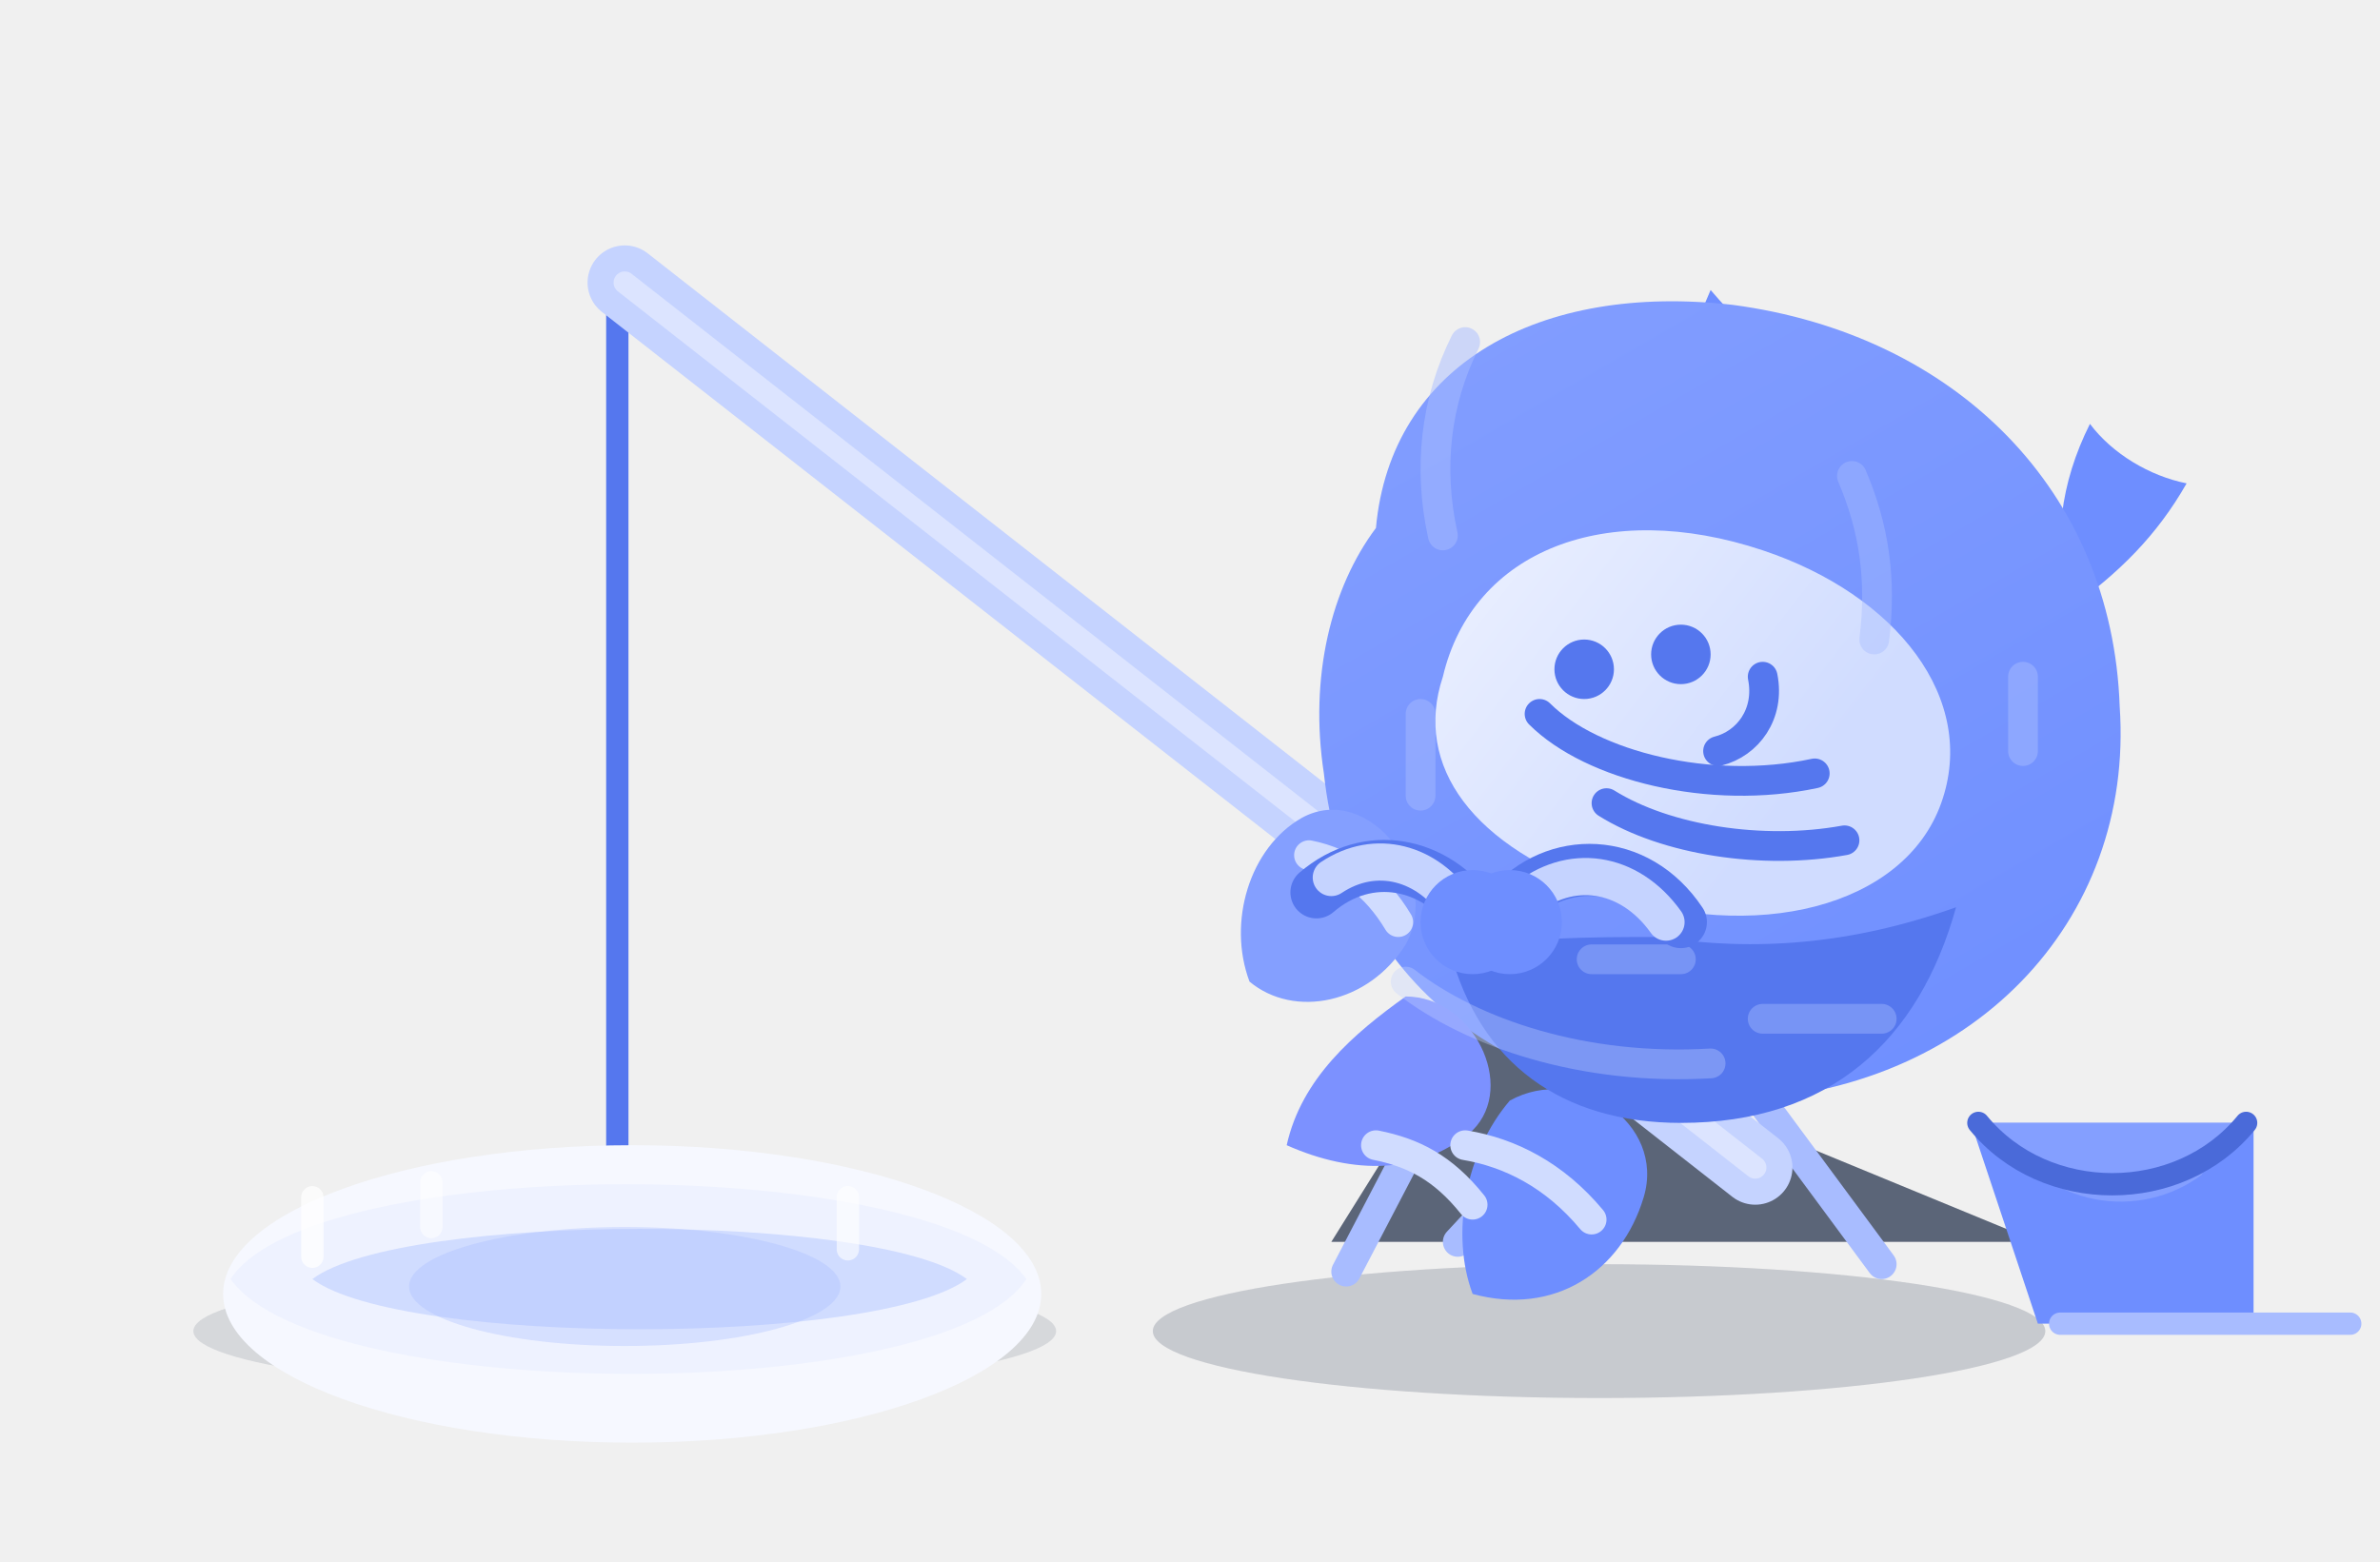
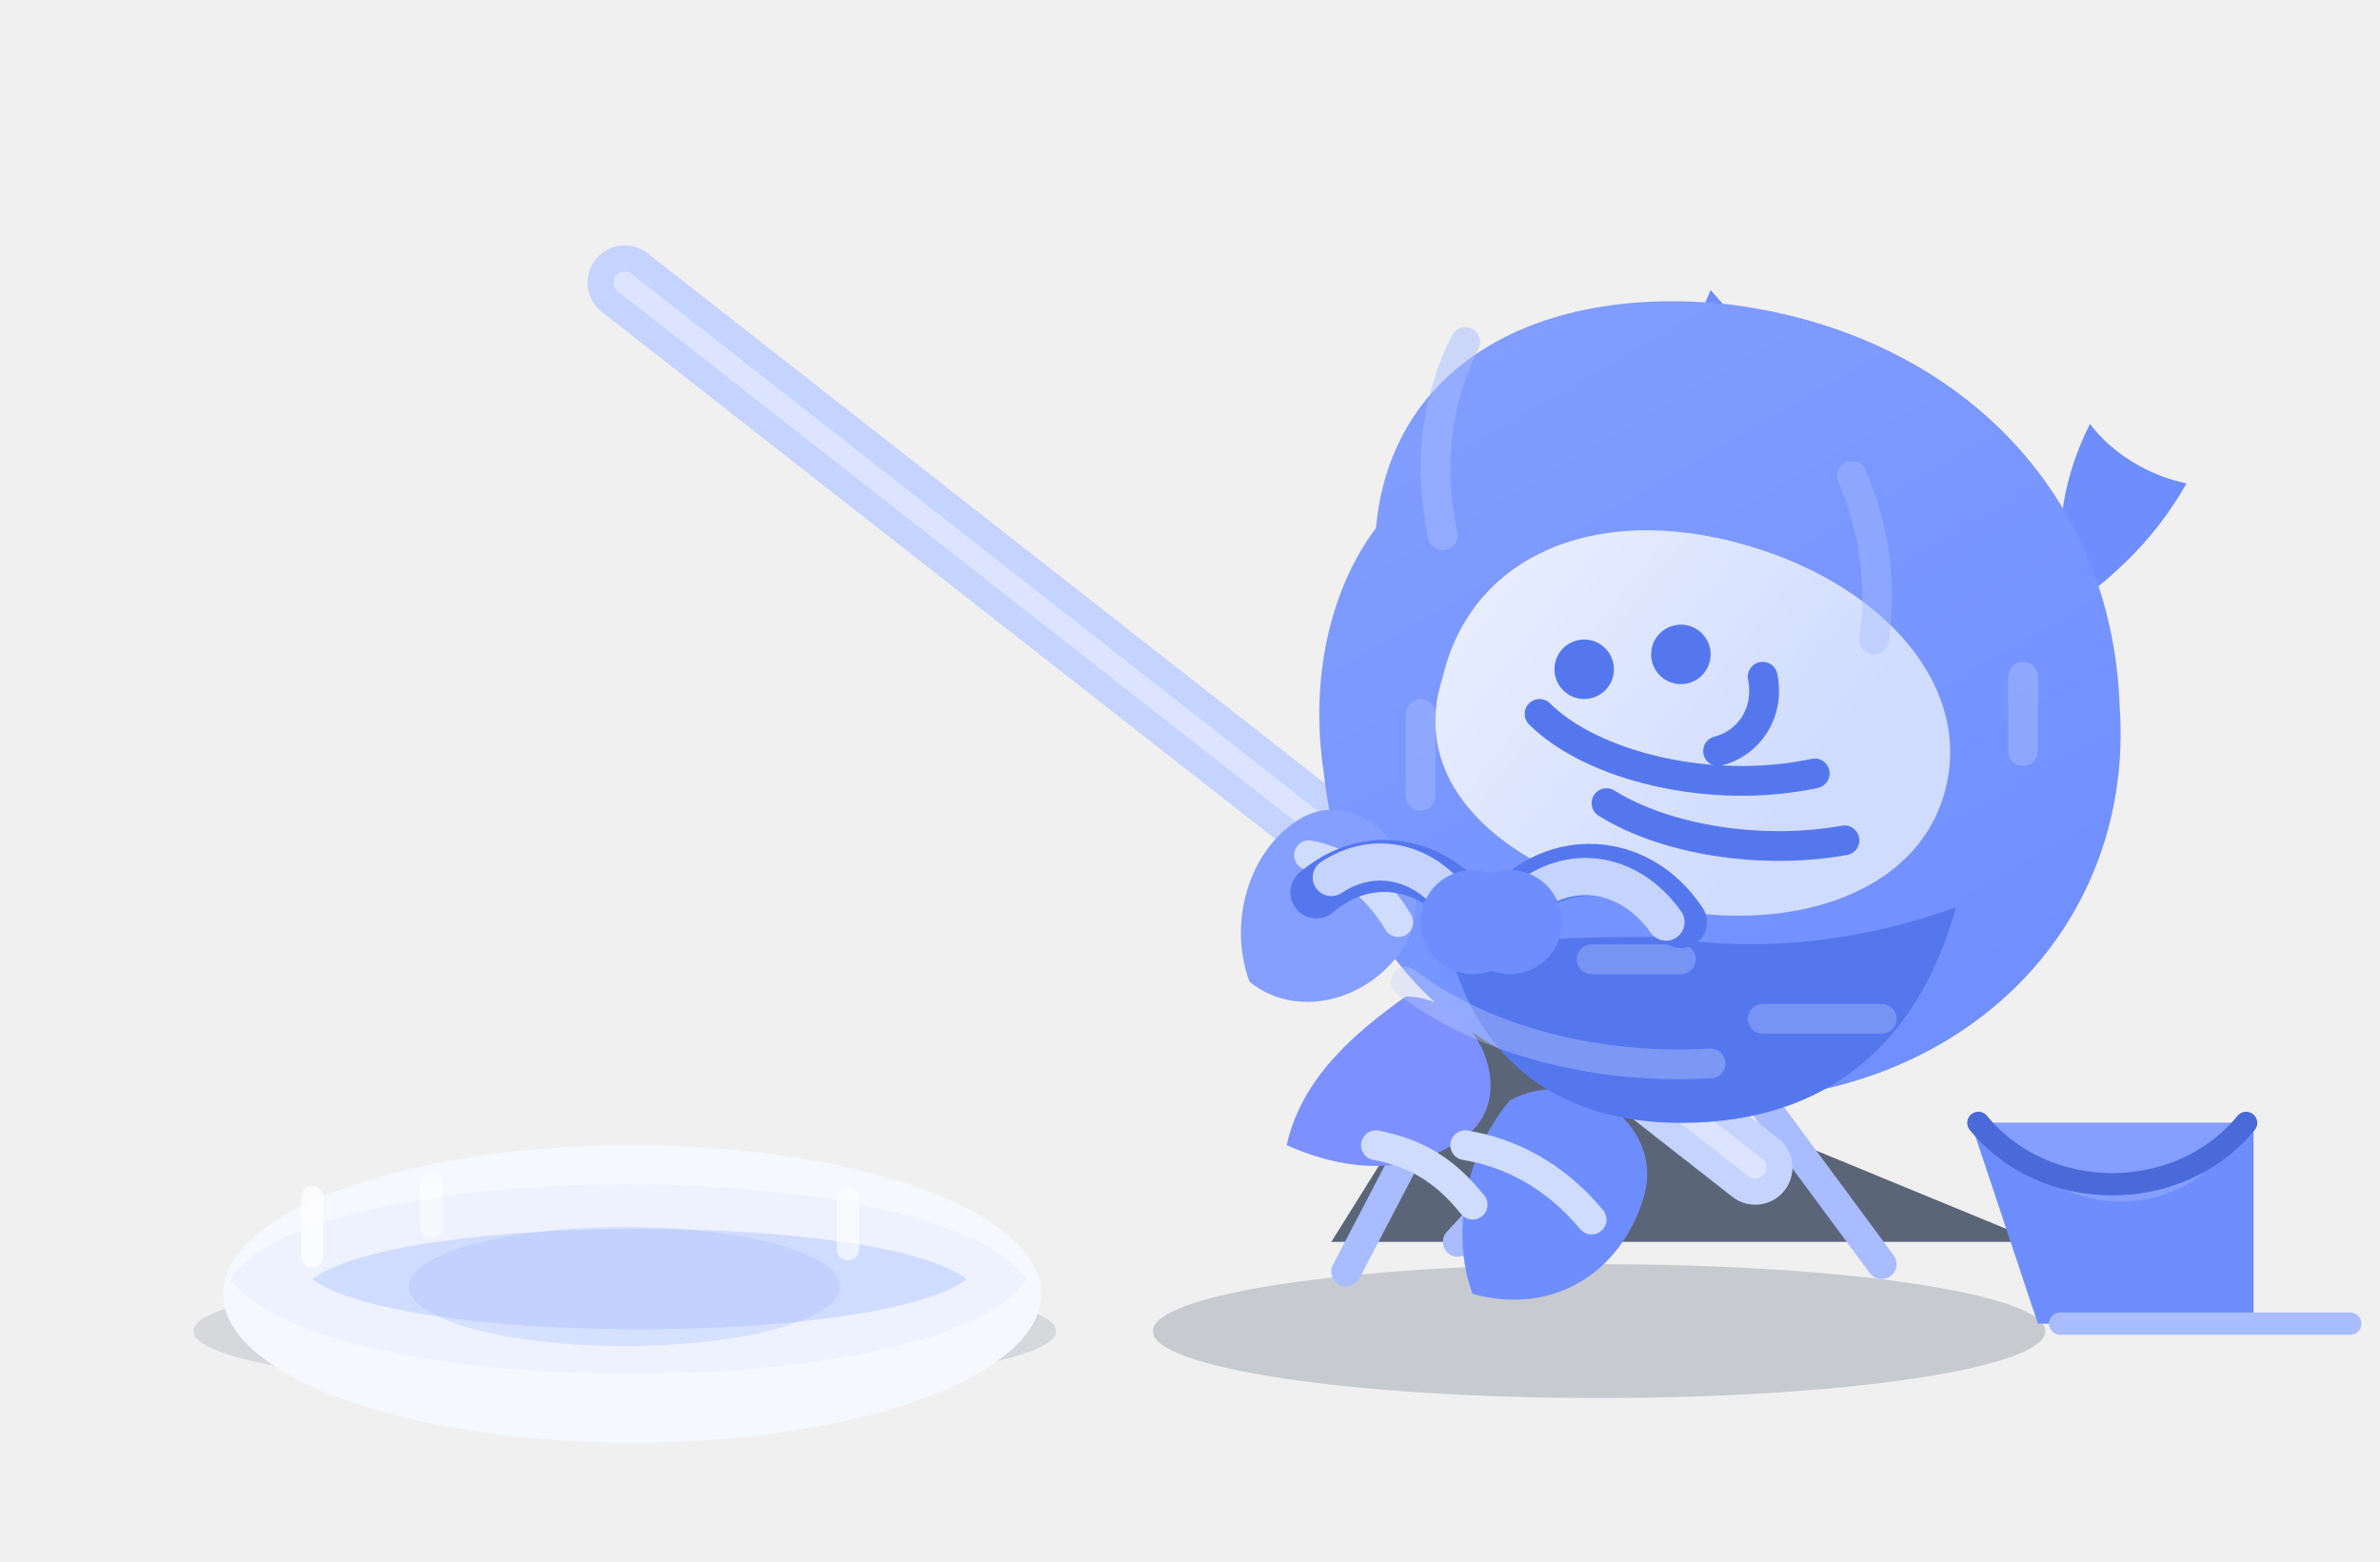
<svg xmlns="http://www.w3.org/2000/svg" width="320" height="210" viewBox="0 0 320 210" fill="none">
  <defs>
    <linearGradient id="fur" x1="172" y1="40" x2="245" y2="166" gradientUnits="userSpaceOnUse">
      <stop stop-color="#849FFF" />
      <stop offset="1" stop-color="#6E8EFF" />
    </linearGradient>
    <linearGradient id="belly" x1="188" y1="72" x2="238" y2="111" gradientUnits="userSpaceOnUse">
      <stop stop-color="#EEF2FF" />
      <stop offset="1" stop-color="#D0DCFF" />
    </linearGradient>
  </defs>
  <g opacity="0.75">
    <ellipse cx="215" cy="179" rx="60" ry="9" fill="#182442" fill-opacity="0.25" />
    <ellipse cx="84" cy="179" rx="58" ry="8" fill="#182442" fill-opacity="0.16" />
  </g>
  <path d="M223 146L274 167H179L194 143C202 130 218 132 223 146Z" fill="#5B6578" />
  <path d="M193 148L181 171" stroke="#A8BCFF" stroke-width="4" stroke-linecap="round" />
  <path d="M236 147L253 170" stroke="#A8BCFF" stroke-width="4" stroke-linecap="round" />
  <path d="M209 153L196 167" stroke="#A8BCFF" stroke-width="4" stroke-linecap="round" />
-   <path d="M83 36V167" stroke="#5577EE" stroke-width="3" stroke-linecap="round" />
  <path d="M84 38L236 157" stroke="#C5D3FF" stroke-width="10" stroke-linecap="round" />
  <path d="M84 38L236 157" stroke="#EEF2FF" stroke-width="3" stroke-linecap="round" opacity="0.55" />
  <g>
    <ellipse cx="85" cy="174" rx="55" ry="20" fill="#F6F8FF" />
    <path d="M31 172C42 155 126 155 138 172C127 189 43 189 31 172Z" fill="#EEF2FF" />
    <path d="M42 172C54 163 118 163 130 172C118 181 54 181 42 172Z" fill="#D0DCFF" />
    <ellipse cx="84" cy="173" rx="29" ry="8" fill="#A8BCFF" opacity="0.35" />
    <path d="M42 161V169" stroke="#FFFFFF" stroke-width="3" stroke-linecap="round" opacity="0.75" />
    <path d="M58 159V165" stroke="#FFFFFF" stroke-width="3" stroke-linecap="round" opacity="0.55" />
    <path d="M114 161V168" stroke="#FFFFFF" stroke-width="3" stroke-linecap="round" opacity="0.6" />
  </g>
  <g>
    <path d="M230 39C226 48 224 58 226 68C234 62 241 57 249 54C242 51 236 46 230 39Z" fill="#6E8EFF" />
    <path d="M281 57C277 65 276 73 278 82C285 77 290 72 294 65C289 64 284 61 281 57Z" fill="#6E8EFF" />
    <path d="M185 71C187 49 207 38 233 41C263 45 284 66 285 95C287 124 265 147 233 148C203 149 181 132 178 104C176 91 179 79 185 71Z" fill="url(#fur)" />
    <path d="M189 134C182 139 175 145 173 154C182 158 191 158 198 152C204 146 198 134 189 134Z" fill="#7C91FF" />
    <path d="M203 148C197 155 195 166 198 174C209 177 218 171 221 161C224 151 212 143 203 148Z" fill="#6E8EFF" />
    <path d="M223 126C236 128 249 127 263 122C258 140 246 151 226 151C210 151 199 143 195 128C204 126 214 126 223 126Z" fill="#5577EE" />
    <path d="M175 110C168 114 165 124 168 132C174 137 184 135 189 127C194 118 184 105 175 110Z" fill="#849FFF" />
    <path d="M189 132C198 139 213 144 230 143" stroke="#C5D3FF" stroke-width="4" stroke-linecap="round" opacity="0.35" />
    <path d="M194 91C198 74 216 67 237 74C255 80 266 94 261 108C256 122 236 127 216 120C198 114 190 103 194 91Z" fill="url(#belly)" />
    <path d="M207 96C214 103 230 107 244 104" stroke="#5577EE" stroke-width="4" stroke-linecap="round" />
    <circle cx="213" cy="90" r="4" fill="#5577EE" />
    <circle cx="226" cy="88" r="4" fill="#5577EE" />
    <path d="M237 91C238 96 235 100 231 101" stroke="#5577EE" stroke-width="4" stroke-linecap="round" />
    <path d="M216 108C224 113 237 115 248 113" stroke="#5577EE" stroke-width="4" stroke-linecap="round" />
    <path d="M197 46C193 54 192 63 194 72" stroke="#A8BCFF" stroke-width="4" stroke-linecap="round" opacity="0.5" />
    <path d="M249 64C252 71 253 78 252 86" stroke="#A8BCFF" stroke-width="4" stroke-linecap="round" opacity="0.42" />
    <path d="M272 91V101" stroke="#A8BCFF" stroke-width="4" stroke-linecap="round" opacity="0.48" />
    <path d="M191 96V107" stroke="#A8BCFF" stroke-width="4" stroke-linecap="round" opacity="0.45" />
    <path d="M214 129H226" stroke="#A8BCFF" stroke-width="4" stroke-linecap="round" opacity="0.42" />
    <path d="M237 137H253" stroke="#A8BCFF" stroke-width="4" stroke-linecap="round" opacity="0.42" />
    <path d="M176 115C181 116 185 119 188 124" stroke="#D0DCFF" stroke-width="4" stroke-linecap="round" />
    <path d="M197 154C203 155 209 158 214 164" stroke="#D0DCFF" stroke-width="4" stroke-linecap="round" />
    <path d="M185 154C190 155 194 157 198 162" stroke="#D0DCFF" stroke-width="4" stroke-linecap="round" />
  </g>
  <g>
    <path d="M177 120C184 114 193 116 198 123" stroke="#5577EE" stroke-width="7" stroke-linecap="round" />
    <path d="M179 118C185 114 192 116 196 122" stroke="#C5D3FF" stroke-width="5" stroke-linecap="round" />
    <path d="M203 122C209 115 220 115 226 124" stroke="#5577EE" stroke-width="7" stroke-linecap="round" />
    <path d="M205 121C211 116 219 117 224 124" stroke="#C5D3FF" stroke-width="5" stroke-linecap="round" />
    <circle cx="198" cy="124" r="7" fill="#6E8EFF" />
    <circle cx="203" cy="124" r="7" fill="#6E8EFF" />
  </g>
  <g>
    <path d="M265 151H303V178H274L265 151Z" fill="#6E8EFF" />
    <path d="M268 151H300L296 158C288 164 275 163 268 151Z" fill="#849FFF" />
    <path d="M266 151C275 162 293 162 302 151" stroke="#4A6AD9" stroke-width="3" stroke-linecap="round" />
    <path d="M277 178H316" stroke="#A8BCFF" stroke-width="3" stroke-linecap="round" />
  </g>
</svg>
